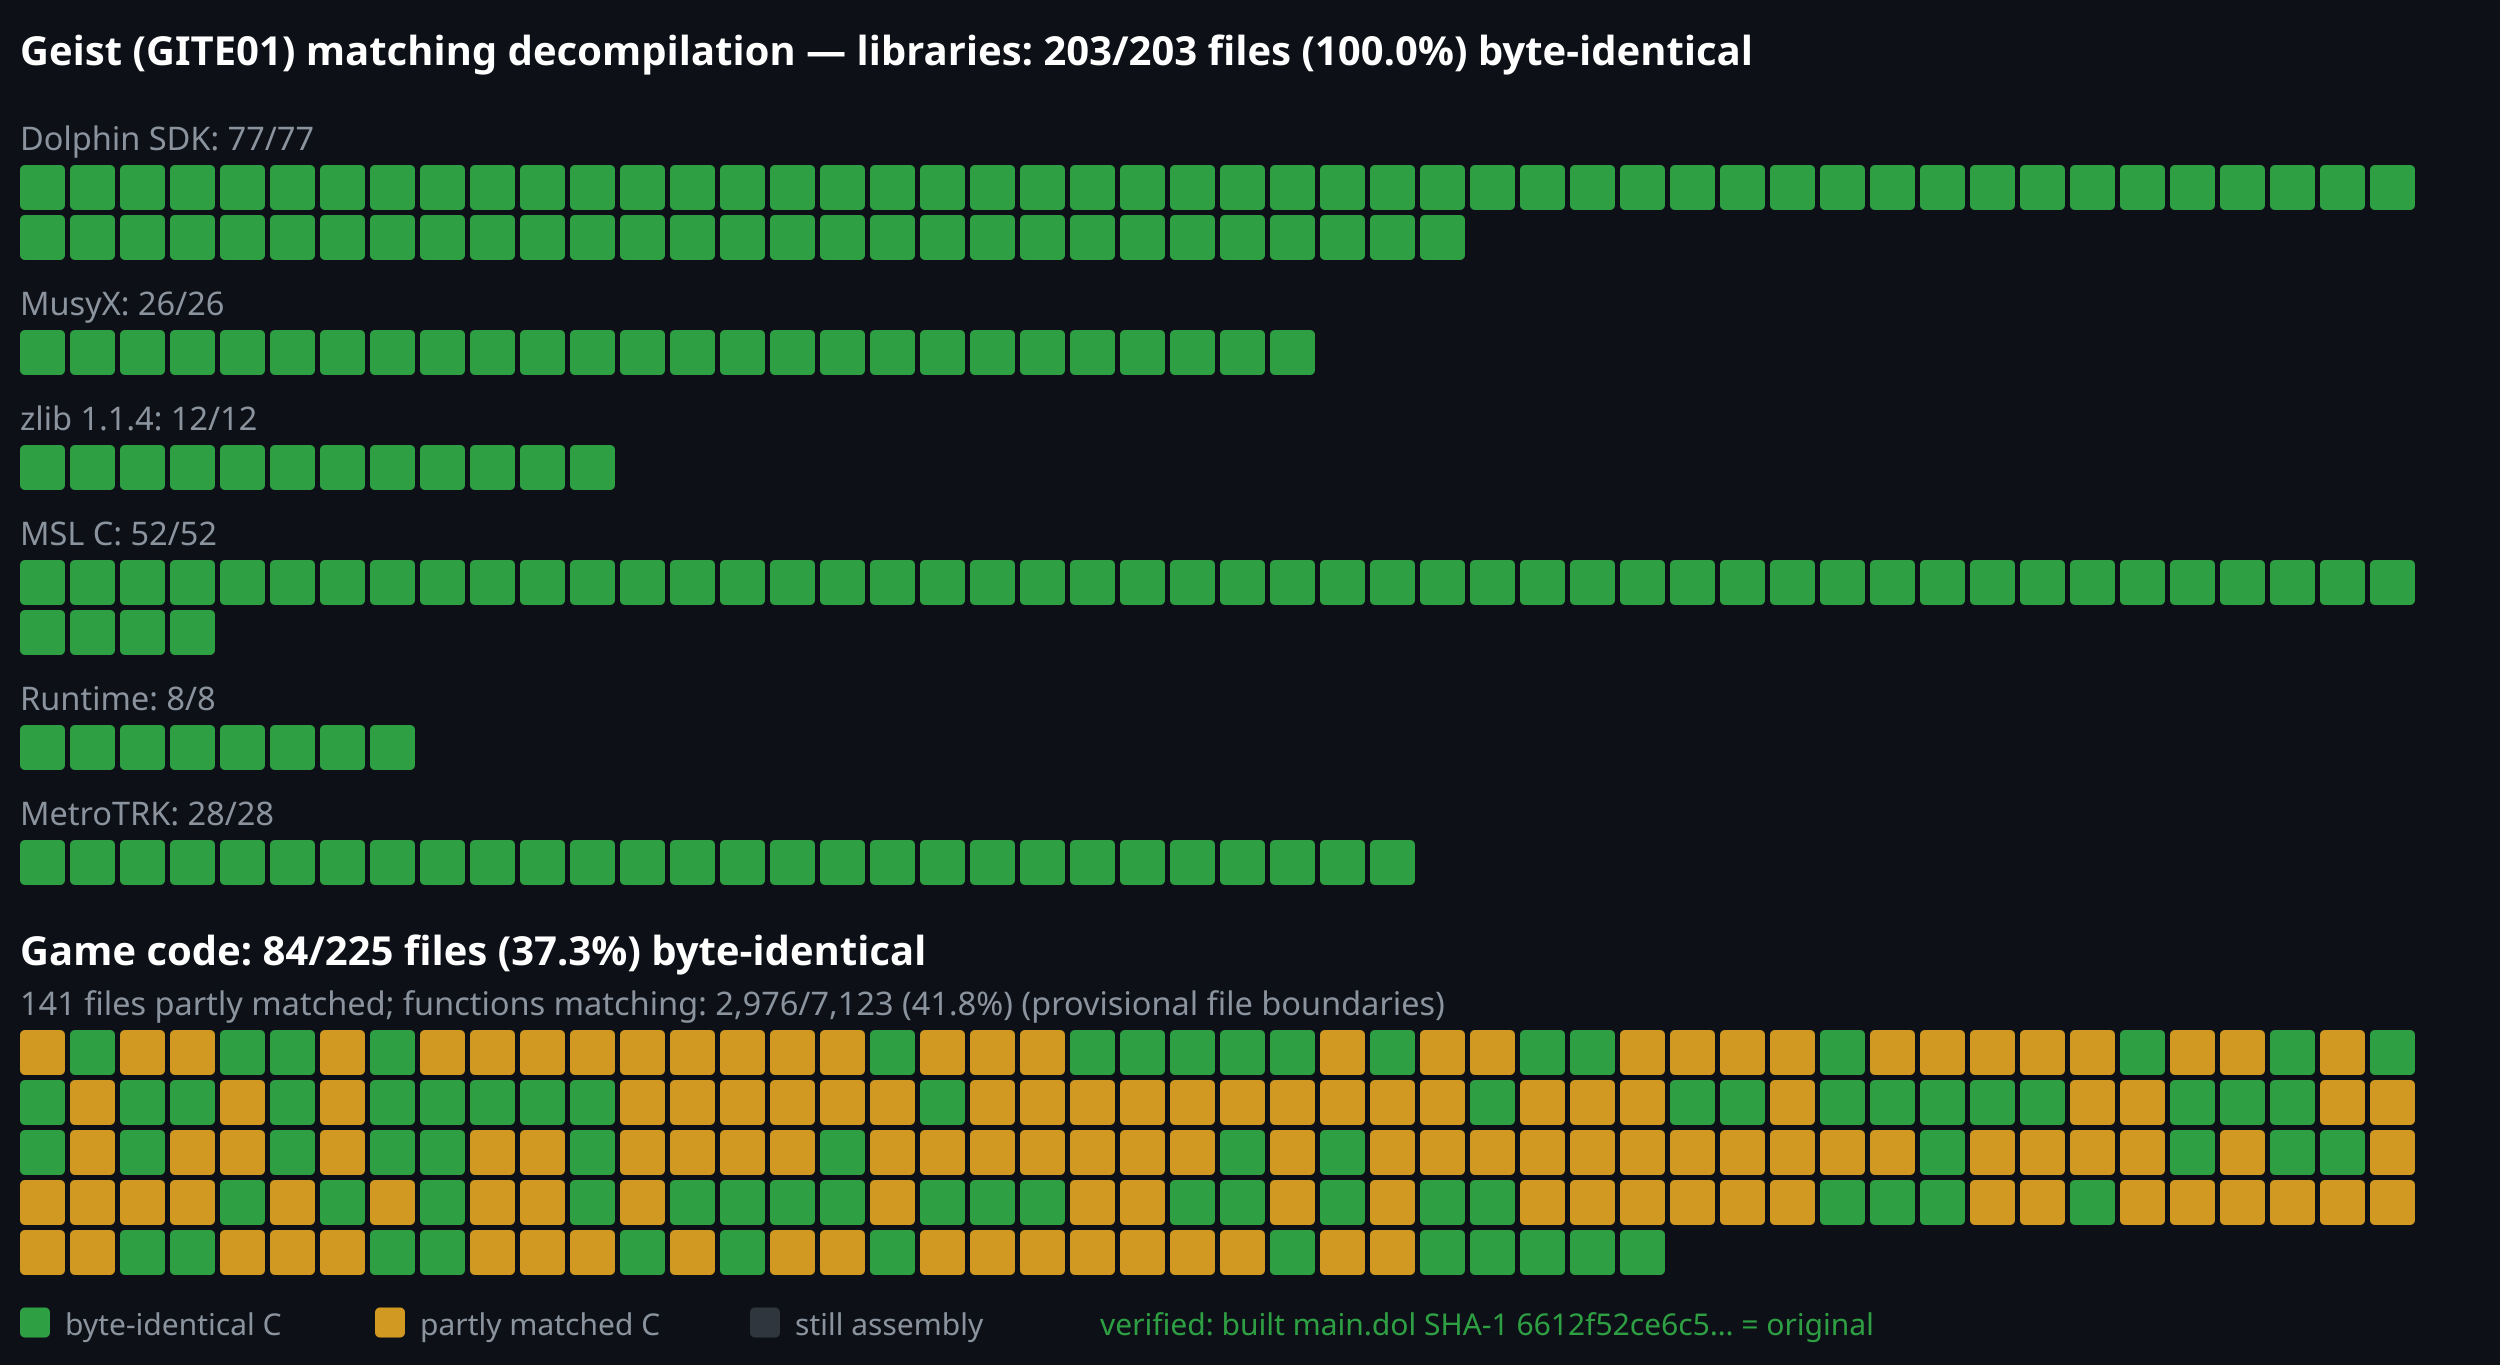
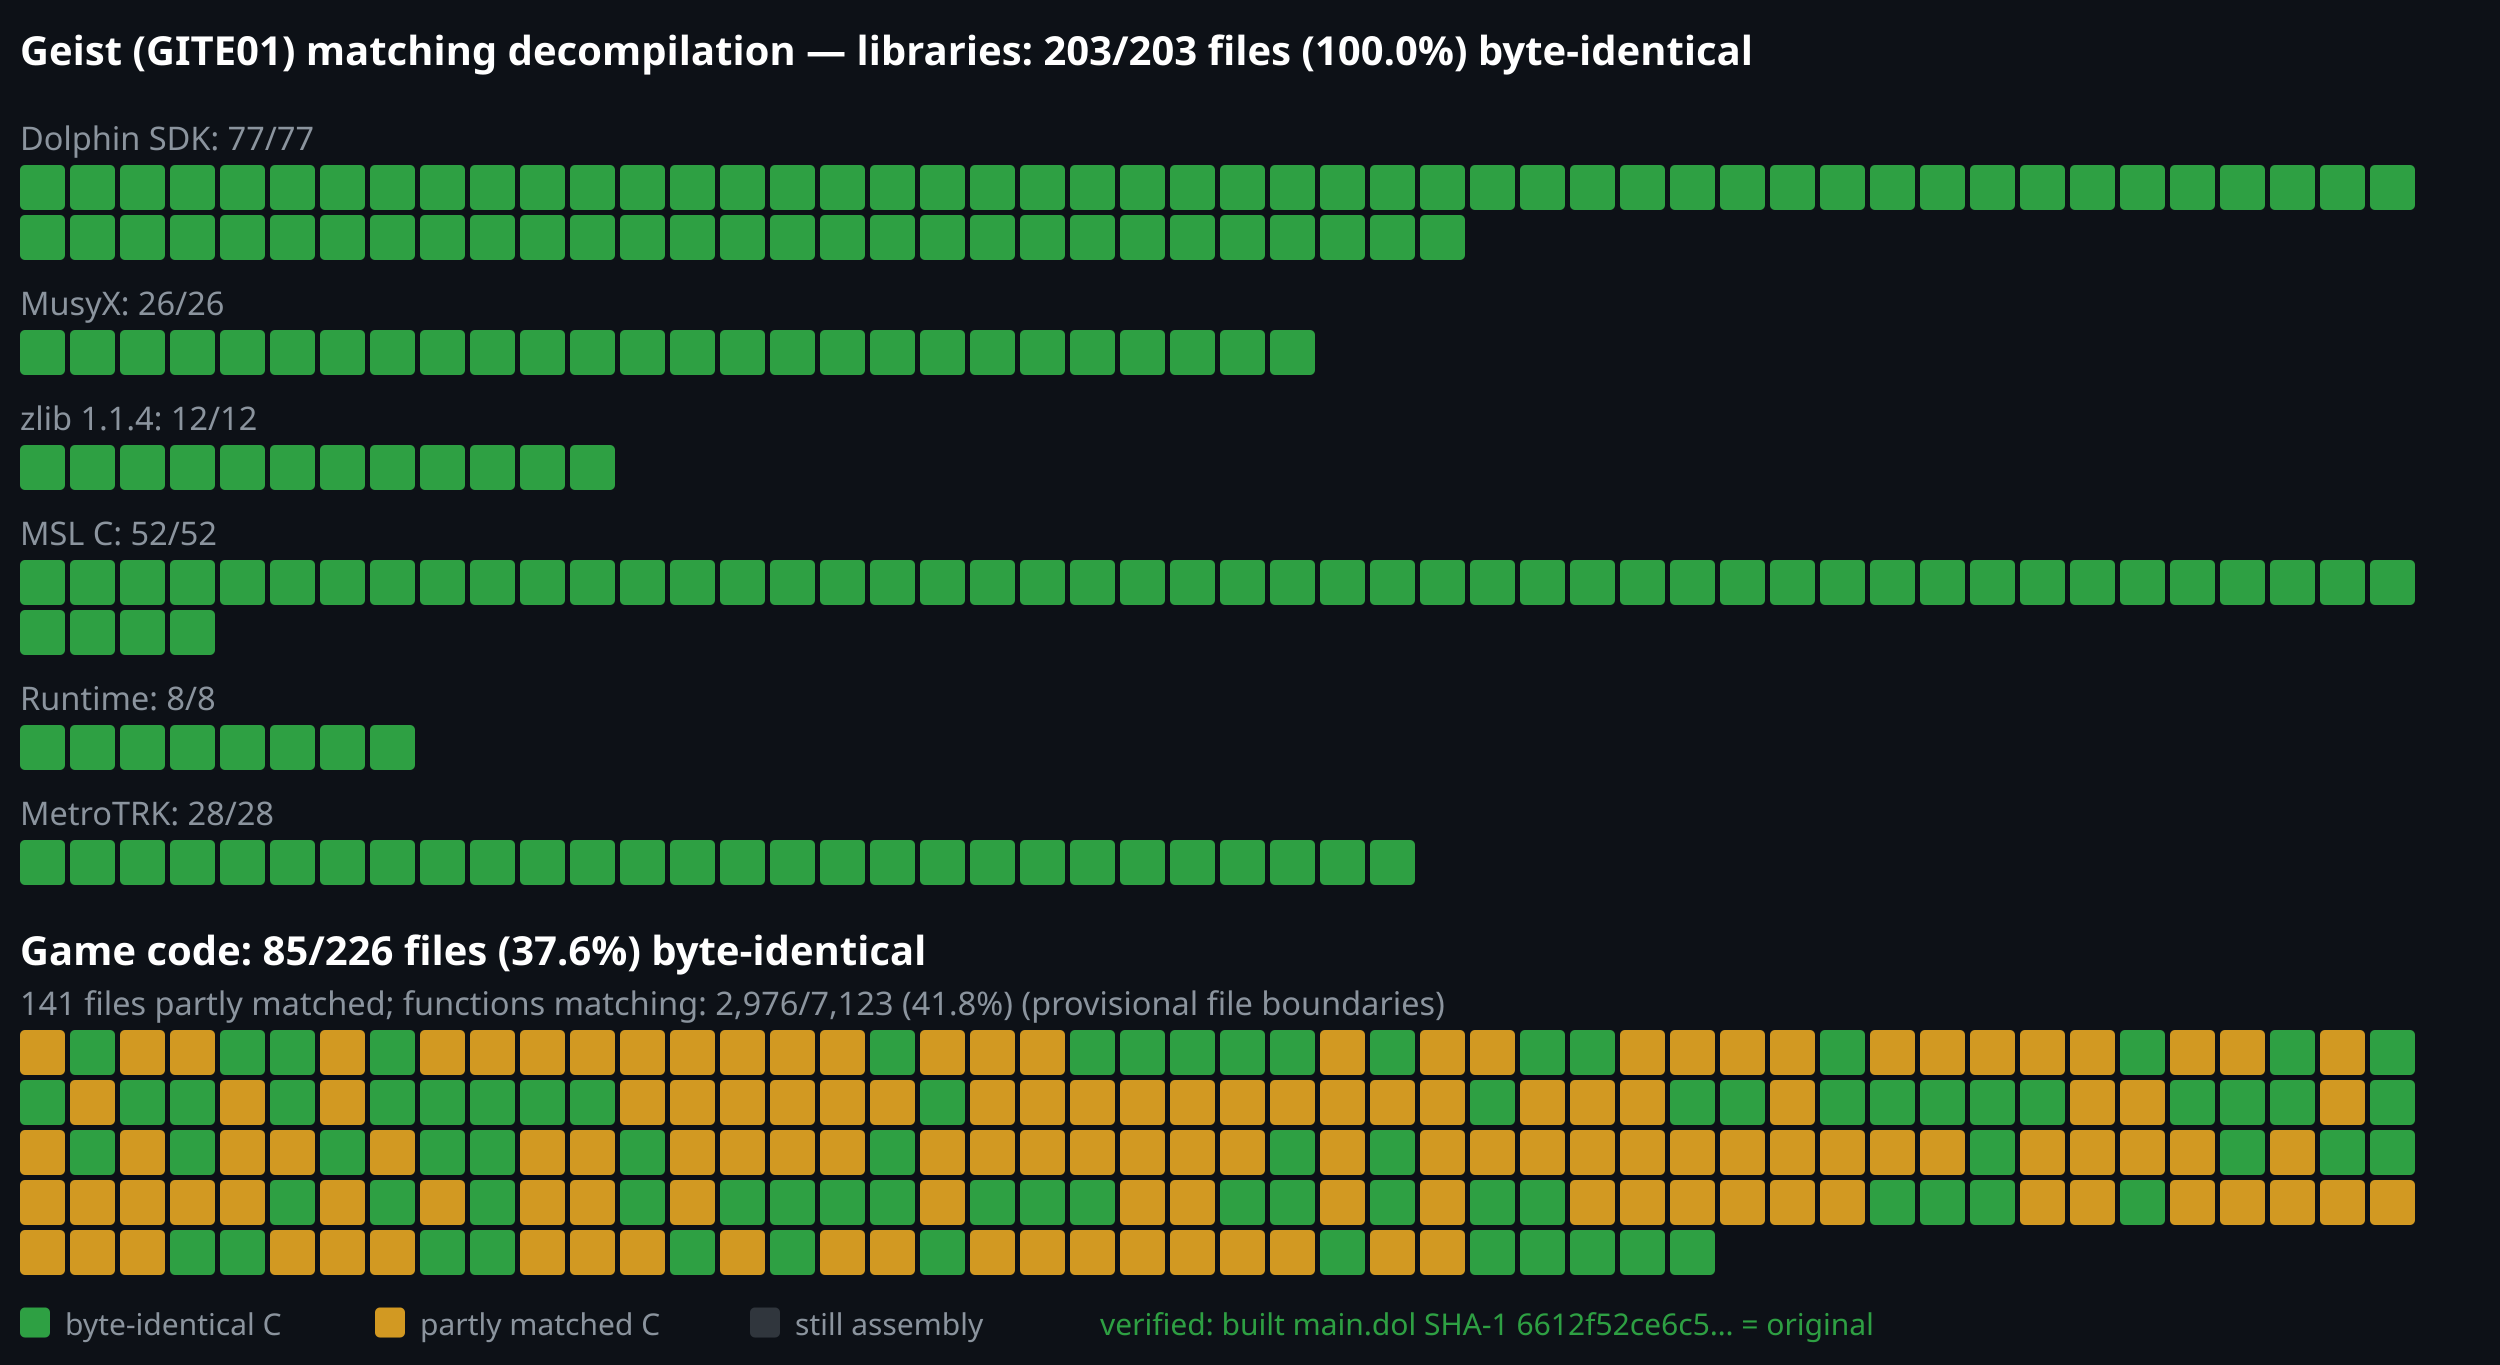
<svg xmlns="http://www.w3.org/2000/svg" viewBox="0 0 1000 546" width="1000" height="546">
  <rect width="1000" height="546" fill="#0d1117" />
  <text x="8" y="26" font-family="sans-serif" font-size="16" font-weight="bold" fill="#ffffff">Geist (GITE01) matching decompilation — libraries: 203/203 files (100.0%) byte-identical</text>
  <text x="8" y="60" font-family="sans-serif" font-size="13" font-weight="normal" fill="#8b949e">Dolphin SDK: 77/77</text>
  <rect x="8" y="66" width="18" height="18" rx="2" fill="#2ea043" />
  <rect x="28" y="66" width="18" height="18" rx="2" fill="#2ea043" />
  <rect x="48" y="66" width="18" height="18" rx="2" fill="#2ea043" />
  <rect x="68" y="66" width="18" height="18" rx="2" fill="#2ea043" />
  <rect x="88" y="66" width="18" height="18" rx="2" fill="#2ea043" />
  <rect x="108" y="66" width="18" height="18" rx="2" fill="#2ea043" />
  <rect x="128" y="66" width="18" height="18" rx="2" fill="#2ea043" />
  <rect x="148" y="66" width="18" height="18" rx="2" fill="#2ea043" />
  <rect x="168" y="66" width="18" height="18" rx="2" fill="#2ea043" />
  <rect x="188" y="66" width="18" height="18" rx="2" fill="#2ea043" />
  <rect x="208" y="66" width="18" height="18" rx="2" fill="#2ea043" />
  <rect x="228" y="66" width="18" height="18" rx="2" fill="#2ea043" />
  <rect x="248" y="66" width="18" height="18" rx="2" fill="#2ea043" />
  <rect x="268" y="66" width="18" height="18" rx="2" fill="#2ea043" />
  <rect x="288" y="66" width="18" height="18" rx="2" fill="#2ea043" />
  <rect x="308" y="66" width="18" height="18" rx="2" fill="#2ea043" />
  <rect x="328" y="66" width="18" height="18" rx="2" fill="#2ea043" />
  <rect x="348" y="66" width="18" height="18" rx="2" fill="#2ea043" />
  <rect x="368" y="66" width="18" height="18" rx="2" fill="#2ea043" />
  <rect x="388" y="66" width="18" height="18" rx="2" fill="#2ea043" />
  <rect x="408" y="66" width="18" height="18" rx="2" fill="#2ea043" />
  <rect x="428" y="66" width="18" height="18" rx="2" fill="#2ea043" />
  <rect x="448" y="66" width="18" height="18" rx="2" fill="#2ea043" />
  <rect x="468" y="66" width="18" height="18" rx="2" fill="#2ea043" />
  <rect x="488" y="66" width="18" height="18" rx="2" fill="#2ea043" />
  <rect x="508" y="66" width="18" height="18" rx="2" fill="#2ea043" />
  <rect x="528" y="66" width="18" height="18" rx="2" fill="#2ea043" />
  <rect x="548" y="66" width="18" height="18" rx="2" fill="#2ea043" />
  <rect x="568" y="66" width="18" height="18" rx="2" fill="#2ea043" />
  <rect x="588" y="66" width="18" height="18" rx="2" fill="#2ea043" />
  <rect x="608" y="66" width="18" height="18" rx="2" fill="#2ea043" />
  <rect x="628" y="66" width="18" height="18" rx="2" fill="#2ea043" />
  <rect x="648" y="66" width="18" height="18" rx="2" fill="#2ea043" />
  <rect x="668" y="66" width="18" height="18" rx="2" fill="#2ea043" />
  <rect x="688" y="66" width="18" height="18" rx="2" fill="#2ea043" />
  <rect x="708" y="66" width="18" height="18" rx="2" fill="#2ea043" />
  <rect x="728" y="66" width="18" height="18" rx="2" fill="#2ea043" />
  <rect x="748" y="66" width="18" height="18" rx="2" fill="#2ea043" />
  <rect x="768" y="66" width="18" height="18" rx="2" fill="#2ea043" />
  <rect x="788" y="66" width="18" height="18" rx="2" fill="#2ea043" />
  <rect x="808" y="66" width="18" height="18" rx="2" fill="#2ea043" />
  <rect x="828" y="66" width="18" height="18" rx="2" fill="#2ea043" />
  <rect x="848" y="66" width="18" height="18" rx="2" fill="#2ea043" />
  <rect x="868" y="66" width="18" height="18" rx="2" fill="#2ea043" />
  <rect x="888" y="66" width="18" height="18" rx="2" fill="#2ea043" />
  <rect x="908" y="66" width="18" height="18" rx="2" fill="#2ea043" />
  <rect x="928" y="66" width="18" height="18" rx="2" fill="#2ea043" />
  <rect x="948" y="66" width="18" height="18" rx="2" fill="#2ea043" />
  <rect x="8" y="86" width="18" height="18" rx="2" fill="#2ea043" />
  <rect x="28" y="86" width="18" height="18" rx="2" fill="#2ea043" />
  <rect x="48" y="86" width="18" height="18" rx="2" fill="#2ea043" />
  <rect x="68" y="86" width="18" height="18" rx="2" fill="#2ea043" />
  <rect x="88" y="86" width="18" height="18" rx="2" fill="#2ea043" />
  <rect x="108" y="86" width="18" height="18" rx="2" fill="#2ea043" />
  <rect x="128" y="86" width="18" height="18" rx="2" fill="#2ea043" />
  <rect x="148" y="86" width="18" height="18" rx="2" fill="#2ea043" />
  <rect x="168" y="86" width="18" height="18" rx="2" fill="#2ea043" />
  <rect x="188" y="86" width="18" height="18" rx="2" fill="#2ea043" />
  <rect x="208" y="86" width="18" height="18" rx="2" fill="#2ea043" />
  <rect x="228" y="86" width="18" height="18" rx="2" fill="#2ea043" />
  <rect x="248" y="86" width="18" height="18" rx="2" fill="#2ea043" />
  <rect x="268" y="86" width="18" height="18" rx="2" fill="#2ea043" />
  <rect x="288" y="86" width="18" height="18" rx="2" fill="#2ea043" />
  <rect x="308" y="86" width="18" height="18" rx="2" fill="#2ea043" />
  <rect x="328" y="86" width="18" height="18" rx="2" fill="#2ea043" />
  <rect x="348" y="86" width="18" height="18" rx="2" fill="#2ea043" />
  <rect x="368" y="86" width="18" height="18" rx="2" fill="#2ea043" />
  <rect x="388" y="86" width="18" height="18" rx="2" fill="#2ea043" />
  <rect x="408" y="86" width="18" height="18" rx="2" fill="#2ea043" />
  <rect x="428" y="86" width="18" height="18" rx="2" fill="#2ea043" />
  <rect x="448" y="86" width="18" height="18" rx="2" fill="#2ea043" />
  <rect x="468" y="86" width="18" height="18" rx="2" fill="#2ea043" />
  <rect x="488" y="86" width="18" height="18" rx="2" fill="#2ea043" />
  <rect x="508" y="86" width="18" height="18" rx="2" fill="#2ea043" />
  <rect x="528" y="86" width="18" height="18" rx="2" fill="#2ea043" />
  <rect x="548" y="86" width="18" height="18" rx="2" fill="#2ea043" />
  <rect x="568" y="86" width="18" height="18" rx="2" fill="#2ea043" />
  <text x="8" y="126" font-family="sans-serif" font-size="13" font-weight="normal" fill="#8b949e">MusyX: 26/26</text>
  <rect x="8" y="132" width="18" height="18" rx="2" fill="#2ea043" />
  <rect x="28" y="132" width="18" height="18" rx="2" fill="#2ea043" />
  <rect x="48" y="132" width="18" height="18" rx="2" fill="#2ea043" />
  <rect x="68" y="132" width="18" height="18" rx="2" fill="#2ea043" />
  <rect x="88" y="132" width="18" height="18" rx="2" fill="#2ea043" />
  <rect x="108" y="132" width="18" height="18" rx="2" fill="#2ea043" />
  <rect x="128" y="132" width="18" height="18" rx="2" fill="#2ea043" />
  <rect x="148" y="132" width="18" height="18" rx="2" fill="#2ea043" />
  <rect x="168" y="132" width="18" height="18" rx="2" fill="#2ea043" />
  <rect x="188" y="132" width="18" height="18" rx="2" fill="#2ea043" />
  <rect x="208" y="132" width="18" height="18" rx="2" fill="#2ea043" />
  <rect x="228" y="132" width="18" height="18" rx="2" fill="#2ea043" />
  <rect x="248" y="132" width="18" height="18" rx="2" fill="#2ea043" />
  <rect x="268" y="132" width="18" height="18" rx="2" fill="#2ea043" />
  <rect x="288" y="132" width="18" height="18" rx="2" fill="#2ea043" />
  <rect x="308" y="132" width="18" height="18" rx="2" fill="#2ea043" />
  <rect x="328" y="132" width="18" height="18" rx="2" fill="#2ea043" />
  <rect x="348" y="132" width="18" height="18" rx="2" fill="#2ea043" />
  <rect x="368" y="132" width="18" height="18" rx="2" fill="#2ea043" />
  <rect x="388" y="132" width="18" height="18" rx="2" fill="#2ea043" />
  <rect x="408" y="132" width="18" height="18" rx="2" fill="#2ea043" />
  <rect x="428" y="132" width="18" height="18" rx="2" fill="#2ea043" />
  <rect x="448" y="132" width="18" height="18" rx="2" fill="#2ea043" />
  <rect x="468" y="132" width="18" height="18" rx="2" fill="#2ea043" />
  <rect x="488" y="132" width="18" height="18" rx="2" fill="#2ea043" />
  <rect x="508" y="132" width="18" height="18" rx="2" fill="#2ea043" />
  <text x="8" y="172" font-family="sans-serif" font-size="13" font-weight="normal" fill="#8b949e">zlib 1.1.4: 12/12</text>
  <rect x="8" y="178" width="18" height="18" rx="2" fill="#2ea043" />
  <rect x="28" y="178" width="18" height="18" rx="2" fill="#2ea043" />
  <rect x="48" y="178" width="18" height="18" rx="2" fill="#2ea043" />
  <rect x="68" y="178" width="18" height="18" rx="2" fill="#2ea043" />
  <rect x="88" y="178" width="18" height="18" rx="2" fill="#2ea043" />
  <rect x="108" y="178" width="18" height="18" rx="2" fill="#2ea043" />
  <rect x="128" y="178" width="18" height="18" rx="2" fill="#2ea043" />
  <rect x="148" y="178" width="18" height="18" rx="2" fill="#2ea043" />
  <rect x="168" y="178" width="18" height="18" rx="2" fill="#2ea043" />
  <rect x="188" y="178" width="18" height="18" rx="2" fill="#2ea043" />
  <rect x="208" y="178" width="18" height="18" rx="2" fill="#2ea043" />
  <rect x="228" y="178" width="18" height="18" rx="2" fill="#2ea043" />
  <text x="8" y="218" font-family="sans-serif" font-size="13" font-weight="normal" fill="#8b949e">MSL C: 52/52</text>
  <rect x="8" y="224" width="18" height="18" rx="2" fill="#2ea043" />
  <rect x="28" y="224" width="18" height="18" rx="2" fill="#2ea043" />
  <rect x="48" y="224" width="18" height="18" rx="2" fill="#2ea043" />
  <rect x="68" y="224" width="18" height="18" rx="2" fill="#2ea043" />
  <rect x="88" y="224" width="18" height="18" rx="2" fill="#2ea043" />
  <rect x="108" y="224" width="18" height="18" rx="2" fill="#2ea043" />
  <rect x="128" y="224" width="18" height="18" rx="2" fill="#2ea043" />
  <rect x="148" y="224" width="18" height="18" rx="2" fill="#2ea043" />
  <rect x="168" y="224" width="18" height="18" rx="2" fill="#2ea043" />
  <rect x="188" y="224" width="18" height="18" rx="2" fill="#2ea043" />
  <rect x="208" y="224" width="18" height="18" rx="2" fill="#2ea043" />
  <rect x="228" y="224" width="18" height="18" rx="2" fill="#2ea043" />
  <rect x="248" y="224" width="18" height="18" rx="2" fill="#2ea043" />
  <rect x="268" y="224" width="18" height="18" rx="2" fill="#2ea043" />
  <rect x="288" y="224" width="18" height="18" rx="2" fill="#2ea043" />
  <rect x="308" y="224" width="18" height="18" rx="2" fill="#2ea043" />
  <rect x="328" y="224" width="18" height="18" rx="2" fill="#2ea043" />
  <rect x="348" y="224" width="18" height="18" rx="2" fill="#2ea043" />
  <rect x="368" y="224" width="18" height="18" rx="2" fill="#2ea043" />
  <rect x="388" y="224" width="18" height="18" rx="2" fill="#2ea043" />
  <rect x="408" y="224" width="18" height="18" rx="2" fill="#2ea043" />
  <rect x="428" y="224" width="18" height="18" rx="2" fill="#2ea043" />
  <rect x="448" y="224" width="18" height="18" rx="2" fill="#2ea043" />
  <rect x="468" y="224" width="18" height="18" rx="2" fill="#2ea043" />
  <rect x="488" y="224" width="18" height="18" rx="2" fill="#2ea043" />
  <rect x="508" y="224" width="18" height="18" rx="2" fill="#2ea043" />
  <rect x="528" y="224" width="18" height="18" rx="2" fill="#2ea043" />
  <rect x="548" y="224" width="18" height="18" rx="2" fill="#2ea043" />
  <rect x="568" y="224" width="18" height="18" rx="2" fill="#2ea043" />
  <rect x="588" y="224" width="18" height="18" rx="2" fill="#2ea043" />
  <rect x="608" y="224" width="18" height="18" rx="2" fill="#2ea043" />
  <rect x="628" y="224" width="18" height="18" rx="2" fill="#2ea043" />
  <rect x="648" y="224" width="18" height="18" rx="2" fill="#2ea043" />
  <rect x="668" y="224" width="18" height="18" rx="2" fill="#2ea043" />
  <rect x="688" y="224" width="18" height="18" rx="2" fill="#2ea043" />
  <rect x="708" y="224" width="18" height="18" rx="2" fill="#2ea043" />
  <rect x="728" y="224" width="18" height="18" rx="2" fill="#2ea043" />
  <rect x="748" y="224" width="18" height="18" rx="2" fill="#2ea043" />
  <rect x="768" y="224" width="18" height="18" rx="2" fill="#2ea043" />
  <rect x="788" y="224" width="18" height="18" rx="2" fill="#2ea043" />
  <rect x="808" y="224" width="18" height="18" rx="2" fill="#2ea043" />
  <rect x="828" y="224" width="18" height="18" rx="2" fill="#2ea043" />
  <rect x="848" y="224" width="18" height="18" rx="2" fill="#2ea043" />
  <rect x="868" y="224" width="18" height="18" rx="2" fill="#2ea043" />
  <rect x="888" y="224" width="18" height="18" rx="2" fill="#2ea043" />
  <rect x="908" y="224" width="18" height="18" rx="2" fill="#2ea043" />
  <rect x="928" y="224" width="18" height="18" rx="2" fill="#2ea043" />
  <rect x="948" y="224" width="18" height="18" rx="2" fill="#2ea043" />
  <rect x="8" y="244" width="18" height="18" rx="2" fill="#2ea043" />
  <rect x="28" y="244" width="18" height="18" rx="2" fill="#2ea043" />
  <rect x="48" y="244" width="18" height="18" rx="2" fill="#2ea043" />
  <rect x="68" y="244" width="18" height="18" rx="2" fill="#2ea043" />
  <text x="8" y="284" font-family="sans-serif" font-size="13" font-weight="normal" fill="#8b949e">Runtime: 8/8</text>
  <rect x="8" y="290" width="18" height="18" rx="2" fill="#2ea043" />
  <rect x="28" y="290" width="18" height="18" rx="2" fill="#2ea043" />
  <rect x="48" y="290" width="18" height="18" rx="2" fill="#2ea043" />
  <rect x="68" y="290" width="18" height="18" rx="2" fill="#2ea043" />
  <rect x="88" y="290" width="18" height="18" rx="2" fill="#2ea043" />
  <rect x="108" y="290" width="18" height="18" rx="2" fill="#2ea043" />
  <rect x="128" y="290" width="18" height="18" rx="2" fill="#2ea043" />
  <rect x="148" y="290" width="18" height="18" rx="2" fill="#2ea043" />
  <text x="8" y="330" font-family="sans-serif" font-size="13" font-weight="normal" fill="#8b949e">MetroTRK: 28/28</text>
  <rect x="8" y="336" width="18" height="18" rx="2" fill="#2ea043" />
  <rect x="28" y="336" width="18" height="18" rx="2" fill="#2ea043" />
  <rect x="48" y="336" width="18" height="18" rx="2" fill="#2ea043" />
  <rect x="68" y="336" width="18" height="18" rx="2" fill="#2ea043" />
  <rect x="88" y="336" width="18" height="18" rx="2" fill="#2ea043" />
  <rect x="108" y="336" width="18" height="18" rx="2" fill="#2ea043" />
  <rect x="128" y="336" width="18" height="18" rx="2" fill="#2ea043" />
  <rect x="148" y="336" width="18" height="18" rx="2" fill="#2ea043" />
  <rect x="168" y="336" width="18" height="18" rx="2" fill="#2ea043" />
  <rect x="188" y="336" width="18" height="18" rx="2" fill="#2ea043" />
  <rect x="208" y="336" width="18" height="18" rx="2" fill="#2ea043" />
  <rect x="228" y="336" width="18" height="18" rx="2" fill="#2ea043" />
  <rect x="248" y="336" width="18" height="18" rx="2" fill="#2ea043" />
  <rect x="268" y="336" width="18" height="18" rx="2" fill="#2ea043" />
  <rect x="288" y="336" width="18" height="18" rx="2" fill="#2ea043" />
  <rect x="308" y="336" width="18" height="18" rx="2" fill="#2ea043" />
  <rect x="328" y="336" width="18" height="18" rx="2" fill="#2ea043" />
  <rect x="348" y="336" width="18" height="18" rx="2" fill="#2ea043" />
  <rect x="368" y="336" width="18" height="18" rx="2" fill="#2ea043" />
  <rect x="388" y="336" width="18" height="18" rx="2" fill="#2ea043" />
  <rect x="408" y="336" width="18" height="18" rx="2" fill="#2ea043" />
  <rect x="428" y="336" width="18" height="18" rx="2" fill="#2ea043" />
  <rect x="448" y="336" width="18" height="18" rx="2" fill="#2ea043" />
  <rect x="468" y="336" width="18" height="18" rx="2" fill="#2ea043" />
  <rect x="488" y="336" width="18" height="18" rx="2" fill="#2ea043" />
  <rect x="508" y="336" width="18" height="18" rx="2" fill="#2ea043" />
  <rect x="528" y="336" width="18" height="18" rx="2" fill="#2ea043" />
  <rect x="548" y="336" width="18" height="18" rx="2" fill="#2ea043" />
-   <text x="8" y="386" font-family="sans-serif" font-size="16" font-weight="bold" fill="#ffffff">Game code: 84/225 files (37.3%) byte-identical</text>
+   <text x="8" y="386" font-family="sans-serif" font-size="16" font-weight="bold" fill="#ffffff">Game code: 85/226 files (37.6%) byte-identical</text>
  <text x="8" y="406" font-family="sans-serif" font-size="13" font-weight="normal" fill="#8b949e">141 files partly matched; functions matching: 2,976/7,123 (41.8%) (provisional file boundaries)</text>
  <rect x="8" y="412" width="18" height="18" rx="2" fill="#d29922" />
  <rect x="28" y="412" width="18" height="18" rx="2" fill="#2ea043" />
  <rect x="48" y="412" width="18" height="18" rx="2" fill="#d29922" />
  <rect x="68" y="412" width="18" height="18" rx="2" fill="#d29922" />
  <rect x="88" y="412" width="18" height="18" rx="2" fill="#2ea043" />
  <rect x="108" y="412" width="18" height="18" rx="2" fill="#2ea043" />
  <rect x="128" y="412" width="18" height="18" rx="2" fill="#d29922" />
  <rect x="148" y="412" width="18" height="18" rx="2" fill="#2ea043" />
  <rect x="168" y="412" width="18" height="18" rx="2" fill="#d29922" />
  <rect x="188" y="412" width="18" height="18" rx="2" fill="#d29922" />
  <rect x="208" y="412" width="18" height="18" rx="2" fill="#d29922" />
  <rect x="228" y="412" width="18" height="18" rx="2" fill="#d29922" />
  <rect x="248" y="412" width="18" height="18" rx="2" fill="#d29922" />
  <rect x="268" y="412" width="18" height="18" rx="2" fill="#d29922" />
  <rect x="288" y="412" width="18" height="18" rx="2" fill="#d29922" />
  <rect x="308" y="412" width="18" height="18" rx="2" fill="#d29922" />
  <rect x="328" y="412" width="18" height="18" rx="2" fill="#d29922" />
  <rect x="348" y="412" width="18" height="18" rx="2" fill="#2ea043" />
  <rect x="368" y="412" width="18" height="18" rx="2" fill="#d29922" />
  <rect x="388" y="412" width="18" height="18" rx="2" fill="#d29922" />
  <rect x="408" y="412" width="18" height="18" rx="2" fill="#d29922" />
  <rect x="428" y="412" width="18" height="18" rx="2" fill="#2ea043" />
  <rect x="448" y="412" width="18" height="18" rx="2" fill="#2ea043" />
  <rect x="468" y="412" width="18" height="18" rx="2" fill="#2ea043" />
  <rect x="488" y="412" width="18" height="18" rx="2" fill="#2ea043" />
  <rect x="508" y="412" width="18" height="18" rx="2" fill="#2ea043" />
  <rect x="528" y="412" width="18" height="18" rx="2" fill="#d29922" />
  <rect x="548" y="412" width="18" height="18" rx="2" fill="#2ea043" />
  <rect x="568" y="412" width="18" height="18" rx="2" fill="#d29922" />
  <rect x="588" y="412" width="18" height="18" rx="2" fill="#d29922" />
  <rect x="608" y="412" width="18" height="18" rx="2" fill="#2ea043" />
  <rect x="628" y="412" width="18" height="18" rx="2" fill="#2ea043" />
  <rect x="648" y="412" width="18" height="18" rx="2" fill="#d29922" />
  <rect x="668" y="412" width="18" height="18" rx="2" fill="#d29922" />
  <rect x="688" y="412" width="18" height="18" rx="2" fill="#d29922" />
  <rect x="708" y="412" width="18" height="18" rx="2" fill="#d29922" />
  <rect x="728" y="412" width="18" height="18" rx="2" fill="#2ea043" />
  <rect x="748" y="412" width="18" height="18" rx="2" fill="#d29922" />
  <rect x="768" y="412" width="18" height="18" rx="2" fill="#d29922" />
  <rect x="788" y="412" width="18" height="18" rx="2" fill="#d29922" />
  <rect x="808" y="412" width="18" height="18" rx="2" fill="#d29922" />
  <rect x="828" y="412" width="18" height="18" rx="2" fill="#d29922" />
  <rect x="848" y="412" width="18" height="18" rx="2" fill="#2ea043" />
  <rect x="868" y="412" width="18" height="18" rx="2" fill="#d29922" />
  <rect x="888" y="412" width="18" height="18" rx="2" fill="#d29922" />
  <rect x="908" y="412" width="18" height="18" rx="2" fill="#2ea043" />
  <rect x="928" y="412" width="18" height="18" rx="2" fill="#d29922" />
  <rect x="948" y="412" width="18" height="18" rx="2" fill="#2ea043" />
  <rect x="8" y="432" width="18" height="18" rx="2" fill="#2ea043" />
  <rect x="28" y="432" width="18" height="18" rx="2" fill="#d29922" />
  <rect x="48" y="432" width="18" height="18" rx="2" fill="#2ea043" />
  <rect x="68" y="432" width="18" height="18" rx="2" fill="#2ea043" />
  <rect x="88" y="432" width="18" height="18" rx="2" fill="#d29922" />
  <rect x="108" y="432" width="18" height="18" rx="2" fill="#2ea043" />
  <rect x="128" y="432" width="18" height="18" rx="2" fill="#d29922" />
  <rect x="148" y="432" width="18" height="18" rx="2" fill="#2ea043" />
  <rect x="168" y="432" width="18" height="18" rx="2" fill="#2ea043" />
  <rect x="188" y="432" width="18" height="18" rx="2" fill="#2ea043" />
  <rect x="208" y="432" width="18" height="18" rx="2" fill="#2ea043" />
  <rect x="228" y="432" width="18" height="18" rx="2" fill="#2ea043" />
  <rect x="248" y="432" width="18" height="18" rx="2" fill="#d29922" />
  <rect x="268" y="432" width="18" height="18" rx="2" fill="#d29922" />
  <rect x="288" y="432" width="18" height="18" rx="2" fill="#d29922" />
  <rect x="308" y="432" width="18" height="18" rx="2" fill="#d29922" />
  <rect x="328" y="432" width="18" height="18" rx="2" fill="#d29922" />
  <rect x="348" y="432" width="18" height="18" rx="2" fill="#d29922" />
  <rect x="368" y="432" width="18" height="18" rx="2" fill="#2ea043" />
  <rect x="388" y="432" width="18" height="18" rx="2" fill="#d29922" />
  <rect x="408" y="432" width="18" height="18" rx="2" fill="#d29922" />
  <rect x="428" y="432" width="18" height="18" rx="2" fill="#d29922" />
  <rect x="448" y="432" width="18" height="18" rx="2" fill="#d29922" />
  <rect x="468" y="432" width="18" height="18" rx="2" fill="#d29922" />
  <rect x="488" y="432" width="18" height="18" rx="2" fill="#d29922" />
  <rect x="508" y="432" width="18" height="18" rx="2" fill="#d29922" />
  <rect x="528" y="432" width="18" height="18" rx="2" fill="#d29922" />
  <rect x="548" y="432" width="18" height="18" rx="2" fill="#d29922" />
  <rect x="568" y="432" width="18" height="18" rx="2" fill="#d29922" />
  <rect x="588" y="432" width="18" height="18" rx="2" fill="#2ea043" />
  <rect x="608" y="432" width="18" height="18" rx="2" fill="#d29922" />
  <rect x="628" y="432" width="18" height="18" rx="2" fill="#d29922" />
  <rect x="648" y="432" width="18" height="18" rx="2" fill="#d29922" />
  <rect x="668" y="432" width="18" height="18" rx="2" fill="#2ea043" />
  <rect x="688" y="432" width="18" height="18" rx="2" fill="#2ea043" />
  <rect x="708" y="432" width="18" height="18" rx="2" fill="#d29922" />
  <rect x="728" y="432" width="18" height="18" rx="2" fill="#2ea043" />
  <rect x="748" y="432" width="18" height="18" rx="2" fill="#2ea043" />
  <rect x="768" y="432" width="18" height="18" rx="2" fill="#2ea043" />
  <rect x="788" y="432" width="18" height="18" rx="2" fill="#2ea043" />
  <rect x="808" y="432" width="18" height="18" rx="2" fill="#2ea043" />
  <rect x="828" y="432" width="18" height="18" rx="2" fill="#d29922" />
  <rect x="848" y="432" width="18" height="18" rx="2" fill="#d29922" />
  <rect x="868" y="432" width="18" height="18" rx="2" fill="#2ea043" />
  <rect x="888" y="432" width="18" height="18" rx="2" fill="#2ea043" />
  <rect x="908" y="432" width="18" height="18" rx="2" fill="#2ea043" />
  <rect x="928" y="432" width="18" height="18" rx="2" fill="#d29922" />
-   <rect x="948" y="432" width="18" height="18" rx="2" fill="#d29922" />
-   <rect x="8" y="452" width="18" height="18" rx="2" fill="#2ea043" />
-   <rect x="28" y="452" width="18" height="18" rx="2" fill="#d29922" />
-   <rect x="48" y="452" width="18" height="18" rx="2" fill="#2ea043" />
-   <rect x="68" y="452" width="18" height="18" rx="2" fill="#d29922" />
+   <rect x="948" y="432" width="18" height="18" rx="2" fill="#2ea043" />
+   <rect x="8" y="452" width="18" height="18" rx="2" fill="#d29922" />
+   <rect x="28" y="452" width="18" height="18" rx="2" fill="#2ea043" />
+   <rect x="48" y="452" width="18" height="18" rx="2" fill="#d29922" />
+   <rect x="68" y="452" width="18" height="18" rx="2" fill="#2ea043" />
  <rect x="88" y="452" width="18" height="18" rx="2" fill="#d29922" />
-   <rect x="108" y="452" width="18" height="18" rx="2" fill="#2ea043" />
-   <rect x="128" y="452" width="18" height="18" rx="2" fill="#d29922" />
-   <rect x="148" y="452" width="18" height="18" rx="2" fill="#2ea043" />
+   <rect x="108" y="452" width="18" height="18" rx="2" fill="#d29922" />
+   <rect x="128" y="452" width="18" height="18" rx="2" fill="#2ea043" />
+   <rect x="148" y="452" width="18" height="18" rx="2" fill="#d29922" />
  <rect x="168" y="452" width="18" height="18" rx="2" fill="#2ea043" />
-   <rect x="188" y="452" width="18" height="18" rx="2" fill="#d29922" />
+   <rect x="188" y="452" width="18" height="18" rx="2" fill="#2ea043" />
  <rect x="208" y="452" width="18" height="18" rx="2" fill="#d29922" />
-   <rect x="228" y="452" width="18" height="18" rx="2" fill="#2ea043" />
-   <rect x="248" y="452" width="18" height="18" rx="2" fill="#d29922" />
+   <rect x="228" y="452" width="18" height="18" rx="2" fill="#d29922" />
+   <rect x="248" y="452" width="18" height="18" rx="2" fill="#2ea043" />
  <rect x="268" y="452" width="18" height="18" rx="2" fill="#d29922" />
  <rect x="288" y="452" width="18" height="18" rx="2" fill="#d29922" />
  <rect x="308" y="452" width="18" height="18" rx="2" fill="#d29922" />
-   <rect x="328" y="452" width="18" height="18" rx="2" fill="#2ea043" />
-   <rect x="348" y="452" width="18" height="18" rx="2" fill="#d29922" />
+   <rect x="328" y="452" width="18" height="18" rx="2" fill="#d29922" />
+   <rect x="348" y="452" width="18" height="18" rx="2" fill="#2ea043" />
  <rect x="368" y="452" width="18" height="18" rx="2" fill="#d29922" />
  <rect x="388" y="452" width="18" height="18" rx="2" fill="#d29922" />
  <rect x="408" y="452" width="18" height="18" rx="2" fill="#d29922" />
  <rect x="428" y="452" width="18" height="18" rx="2" fill="#d29922" />
  <rect x="448" y="452" width="18" height="18" rx="2" fill="#d29922" />
  <rect x="468" y="452" width="18" height="18" rx="2" fill="#d29922" />
-   <rect x="488" y="452" width="18" height="18" rx="2" fill="#2ea043" />
-   <rect x="508" y="452" width="18" height="18" rx="2" fill="#d29922" />
-   <rect x="528" y="452" width="18" height="18" rx="2" fill="#2ea043" />
-   <rect x="548" y="452" width="18" height="18" rx="2" fill="#d29922" />
+   <rect x="488" y="452" width="18" height="18" rx="2" fill="#d29922" />
+   <rect x="508" y="452" width="18" height="18" rx="2" fill="#2ea043" />
+   <rect x="528" y="452" width="18" height="18" rx="2" fill="#d29922" />
+   <rect x="548" y="452" width="18" height="18" rx="2" fill="#2ea043" />
  <rect x="568" y="452" width="18" height="18" rx="2" fill="#d29922" />
  <rect x="588" y="452" width="18" height="18" rx="2" fill="#d29922" />
  <rect x="608" y="452" width="18" height="18" rx="2" fill="#d29922" />
  <rect x="628" y="452" width="18" height="18" rx="2" fill="#d29922" />
  <rect x="648" y="452" width="18" height="18" rx="2" fill="#d29922" />
  <rect x="668" y="452" width="18" height="18" rx="2" fill="#d29922" />
  <rect x="688" y="452" width="18" height="18" rx="2" fill="#d29922" />
  <rect x="708" y="452" width="18" height="18" rx="2" fill="#d29922" />
  <rect x="728" y="452" width="18" height="18" rx="2" fill="#d29922" />
  <rect x="748" y="452" width="18" height="18" rx="2" fill="#d29922" />
-   <rect x="768" y="452" width="18" height="18" rx="2" fill="#2ea043" />
-   <rect x="788" y="452" width="18" height="18" rx="2" fill="#d29922" />
+   <rect x="768" y="452" width="18" height="18" rx="2" fill="#d29922" />
+   <rect x="788" y="452" width="18" height="18" rx="2" fill="#2ea043" />
  <rect x="808" y="452" width="18" height="18" rx="2" fill="#d29922" />
  <rect x="828" y="452" width="18" height="18" rx="2" fill="#d29922" />
  <rect x="848" y="452" width="18" height="18" rx="2" fill="#d29922" />
-   <rect x="868" y="452" width="18" height="18" rx="2" fill="#2ea043" />
-   <rect x="888" y="452" width="18" height="18" rx="2" fill="#d29922" />
-   <rect x="908" y="452" width="18" height="18" rx="2" fill="#2ea043" />
+   <rect x="868" y="452" width="18" height="18" rx="2" fill="#d29922" />
+   <rect x="888" y="452" width="18" height="18" rx="2" fill="#2ea043" />
+   <rect x="908" y="452" width="18" height="18" rx="2" fill="#d29922" />
  <rect x="928" y="452" width="18" height="18" rx="2" fill="#2ea043" />
-   <rect x="948" y="452" width="18" height="18" rx="2" fill="#d29922" />
+   <rect x="948" y="452" width="18" height="18" rx="2" fill="#2ea043" />
  <rect x="8" y="472" width="18" height="18" rx="2" fill="#d29922" />
  <rect x="28" y="472" width="18" height="18" rx="2" fill="#d29922" />
  <rect x="48" y="472" width="18" height="18" rx="2" fill="#d29922" />
  <rect x="68" y="472" width="18" height="18" rx="2" fill="#d29922" />
-   <rect x="88" y="472" width="18" height="18" rx="2" fill="#2ea043" />
-   <rect x="108" y="472" width="18" height="18" rx="2" fill="#d29922" />
-   <rect x="128" y="472" width="18" height="18" rx="2" fill="#2ea043" />
-   <rect x="148" y="472" width="18" height="18" rx="2" fill="#d29922" />
-   <rect x="168" y="472" width="18" height="18" rx="2" fill="#2ea043" />
-   <rect x="188" y="472" width="18" height="18" rx="2" fill="#d29922" />
+   <rect x="88" y="472" width="18" height="18" rx="2" fill="#d29922" />
+   <rect x="108" y="472" width="18" height="18" rx="2" fill="#2ea043" />
+   <rect x="128" y="472" width="18" height="18" rx="2" fill="#d29922" />
+   <rect x="148" y="472" width="18" height="18" rx="2" fill="#2ea043" />
+   <rect x="168" y="472" width="18" height="18" rx="2" fill="#d29922" />
+   <rect x="188" y="472" width="18" height="18" rx="2" fill="#2ea043" />
  <rect x="208" y="472" width="18" height="18" rx="2" fill="#d29922" />
-   <rect x="228" y="472" width="18" height="18" rx="2" fill="#2ea043" />
-   <rect x="248" y="472" width="18" height="18" rx="2" fill="#d29922" />
-   <rect x="268" y="472" width="18" height="18" rx="2" fill="#2ea043" />
+   <rect x="228" y="472" width="18" height="18" rx="2" fill="#d29922" />
+   <rect x="248" y="472" width="18" height="18" rx="2" fill="#2ea043" />
+   <rect x="268" y="472" width="18" height="18" rx="2" fill="#d29922" />
  <rect x="288" y="472" width="18" height="18" rx="2" fill="#2ea043" />
  <rect x="308" y="472" width="18" height="18" rx="2" fill="#2ea043" />
  <rect x="328" y="472" width="18" height="18" rx="2" fill="#2ea043" />
-   <rect x="348" y="472" width="18" height="18" rx="2" fill="#d29922" />
-   <rect x="368" y="472" width="18" height="18" rx="2" fill="#2ea043" />
+   <rect x="348" y="472" width="18" height="18" rx="2" fill="#2ea043" />
+   <rect x="368" y="472" width="18" height="18" rx="2" fill="#d29922" />
  <rect x="388" y="472" width="18" height="18" rx="2" fill="#2ea043" />
  <rect x="408" y="472" width="18" height="18" rx="2" fill="#2ea043" />
-   <rect x="428" y="472" width="18" height="18" rx="2" fill="#d29922" />
+   <rect x="428" y="472" width="18" height="18" rx="2" fill="#2ea043" />
  <rect x="448" y="472" width="18" height="18" rx="2" fill="#d29922" />
-   <rect x="468" y="472" width="18" height="18" rx="2" fill="#2ea043" />
+   <rect x="468" y="472" width="18" height="18" rx="2" fill="#d29922" />
  <rect x="488" y="472" width="18" height="18" rx="2" fill="#2ea043" />
-   <rect x="508" y="472" width="18" height="18" rx="2" fill="#d29922" />
-   <rect x="528" y="472" width="18" height="18" rx="2" fill="#2ea043" />
-   <rect x="548" y="472" width="18" height="18" rx="2" fill="#d29922" />
-   <rect x="568" y="472" width="18" height="18" rx="2" fill="#2ea043" />
+   <rect x="508" y="472" width="18" height="18" rx="2" fill="#2ea043" />
+   <rect x="528" y="472" width="18" height="18" rx="2" fill="#d29922" />
+   <rect x="548" y="472" width="18" height="18" rx="2" fill="#2ea043" />
+   <rect x="568" y="472" width="18" height="18" rx="2" fill="#d29922" />
  <rect x="588" y="472" width="18" height="18" rx="2" fill="#2ea043" />
-   <rect x="608" y="472" width="18" height="18" rx="2" fill="#d29922" />
+   <rect x="608" y="472" width="18" height="18" rx="2" fill="#2ea043" />
  <rect x="628" y="472" width="18" height="18" rx="2" fill="#d29922" />
  <rect x="648" y="472" width="18" height="18" rx="2" fill="#d29922" />
  <rect x="668" y="472" width="18" height="18" rx="2" fill="#d29922" />
  <rect x="688" y="472" width="18" height="18" rx="2" fill="#d29922" />
  <rect x="708" y="472" width="18" height="18" rx="2" fill="#d29922" />
-   <rect x="728" y="472" width="18" height="18" rx="2" fill="#2ea043" />
+   <rect x="728" y="472" width="18" height="18" rx="2" fill="#d29922" />
  <rect x="748" y="472" width="18" height="18" rx="2" fill="#2ea043" />
  <rect x="768" y="472" width="18" height="18" rx="2" fill="#2ea043" />
-   <rect x="788" y="472" width="18" height="18" rx="2" fill="#d29922" />
+   <rect x="788" y="472" width="18" height="18" rx="2" fill="#2ea043" />
  <rect x="808" y="472" width="18" height="18" rx="2" fill="#d29922" />
-   <rect x="828" y="472" width="18" height="18" rx="2" fill="#2ea043" />
-   <rect x="848" y="472" width="18" height="18" rx="2" fill="#d29922" />
+   <rect x="828" y="472" width="18" height="18" rx="2" fill="#d29922" />
+   <rect x="848" y="472" width="18" height="18" rx="2" fill="#2ea043" />
  <rect x="868" y="472" width="18" height="18" rx="2" fill="#d29922" />
  <rect x="888" y="472" width="18" height="18" rx="2" fill="#d29922" />
  <rect x="908" y="472" width="18" height="18" rx="2" fill="#d29922" />
  <rect x="928" y="472" width="18" height="18" rx="2" fill="#d29922" />
  <rect x="948" y="472" width="18" height="18" rx="2" fill="#d29922" />
  <rect x="8" y="492" width="18" height="18" rx="2" fill="#d29922" />
  <rect x="28" y="492" width="18" height="18" rx="2" fill="#d29922" />
-   <rect x="48" y="492" width="18" height="18" rx="2" fill="#2ea043" />
+   <rect x="48" y="492" width="18" height="18" rx="2" fill="#d29922" />
  <rect x="68" y="492" width="18" height="18" rx="2" fill="#2ea043" />
-   <rect x="88" y="492" width="18" height="18" rx="2" fill="#d29922" />
+   <rect x="88" y="492" width="18" height="18" rx="2" fill="#2ea043" />
  <rect x="108" y="492" width="18" height="18" rx="2" fill="#d29922" />
  <rect x="128" y="492" width="18" height="18" rx="2" fill="#d29922" />
-   <rect x="148" y="492" width="18" height="18" rx="2" fill="#2ea043" />
+   <rect x="148" y="492" width="18" height="18" rx="2" fill="#d29922" />
  <rect x="168" y="492" width="18" height="18" rx="2" fill="#2ea043" />
-   <rect x="188" y="492" width="18" height="18" rx="2" fill="#d29922" />
+   <rect x="188" y="492" width="18" height="18" rx="2" fill="#2ea043" />
  <rect x="208" y="492" width="18" height="18" rx="2" fill="#d29922" />
  <rect x="228" y="492" width="18" height="18" rx="2" fill="#d29922" />
-   <rect x="248" y="492" width="18" height="18" rx="2" fill="#2ea043" />
-   <rect x="268" y="492" width="18" height="18" rx="2" fill="#d29922" />
-   <rect x="288" y="492" width="18" height="18" rx="2" fill="#2ea043" />
-   <rect x="308" y="492" width="18" height="18" rx="2" fill="#d29922" />
+   <rect x="248" y="492" width="18" height="18" rx="2" fill="#d29922" />
+   <rect x="268" y="492" width="18" height="18" rx="2" fill="#2ea043" />
+   <rect x="288" y="492" width="18" height="18" rx="2" fill="#d29922" />
+   <rect x="308" y="492" width="18" height="18" rx="2" fill="#2ea043" />
  <rect x="328" y="492" width="18" height="18" rx="2" fill="#d29922" />
-   <rect x="348" y="492" width="18" height="18" rx="2" fill="#2ea043" />
-   <rect x="368" y="492" width="18" height="18" rx="2" fill="#d29922" />
+   <rect x="348" y="492" width="18" height="18" rx="2" fill="#d29922" />
+   <rect x="368" y="492" width="18" height="18" rx="2" fill="#2ea043" />
  <rect x="388" y="492" width="18" height="18" rx="2" fill="#d29922" />
  <rect x="408" y="492" width="18" height="18" rx="2" fill="#d29922" />
  <rect x="428" y="492" width="18" height="18" rx="2" fill="#d29922" />
  <rect x="448" y="492" width="18" height="18" rx="2" fill="#d29922" />
  <rect x="468" y="492" width="18" height="18" rx="2" fill="#d29922" />
  <rect x="488" y="492" width="18" height="18" rx="2" fill="#d29922" />
-   <rect x="508" y="492" width="18" height="18" rx="2" fill="#2ea043" />
-   <rect x="528" y="492" width="18" height="18" rx="2" fill="#d29922" />
+   <rect x="508" y="492" width="18" height="18" rx="2" fill="#d29922" />
+   <rect x="528" y="492" width="18" height="18" rx="2" fill="#2ea043" />
  <rect x="548" y="492" width="18" height="18" rx="2" fill="#d29922" />
-   <rect x="568" y="492" width="18" height="18" rx="2" fill="#2ea043" />
+   <rect x="568" y="492" width="18" height="18" rx="2" fill="#d29922" />
  <rect x="588" y="492" width="18" height="18" rx="2" fill="#2ea043" />
  <rect x="608" y="492" width="18" height="18" rx="2" fill="#2ea043" />
  <rect x="628" y="492" width="18" height="18" rx="2" fill="#2ea043" />
  <rect x="648" y="492" width="18" height="18" rx="2" fill="#2ea043" />
+   <rect x="668" y="492" width="18" height="18" rx="2" fill="#2ea043" />
  <rect x="8" y="523" width="12" height="12" rx="2" fill="#2ea043" />
  <text x="26" y="534" font-family="sans-serif" font-size="12" font-weight="normal" fill="#8b949e">byte-identical C</text>
  <rect x="150" y="523" width="12" height="12" rx="2" fill="#d29922" />
  <text x="168" y="534" font-family="sans-serif" font-size="12" font-weight="normal" fill="#8b949e">partly matched C</text>
  <rect x="300" y="523" width="12" height="12" rx="2" fill="#30363d" />
  <text x="318" y="534" font-family="sans-serif" font-size="12" font-weight="normal" fill="#8b949e">still assembly</text>
  <text x="440" y="534" font-family="sans-serif" font-size="12" font-weight="normal" fill="#2ea043">verified: built main.dol SHA-1 6612f52ce6c5… = original</text>
</svg>
